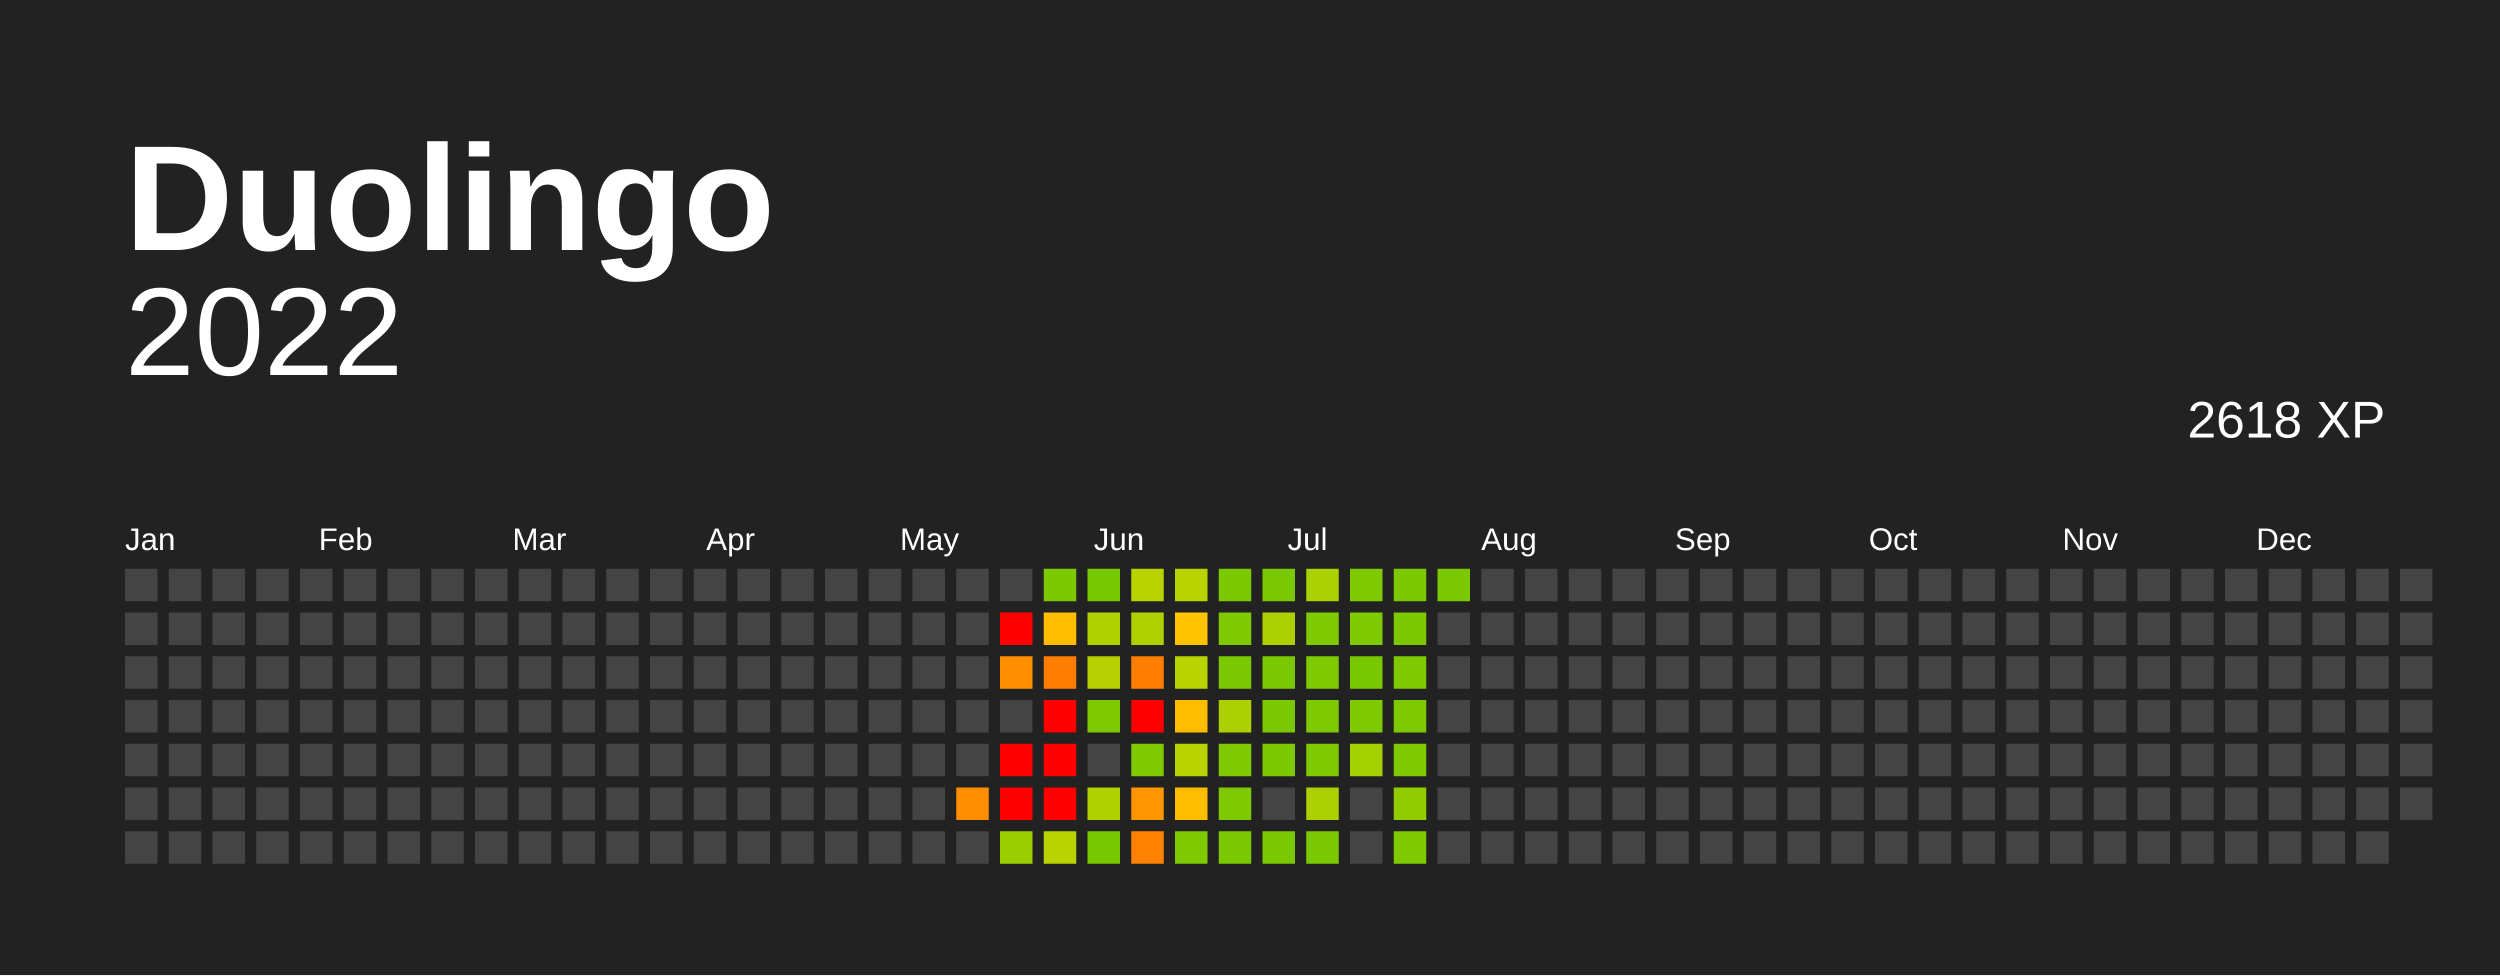
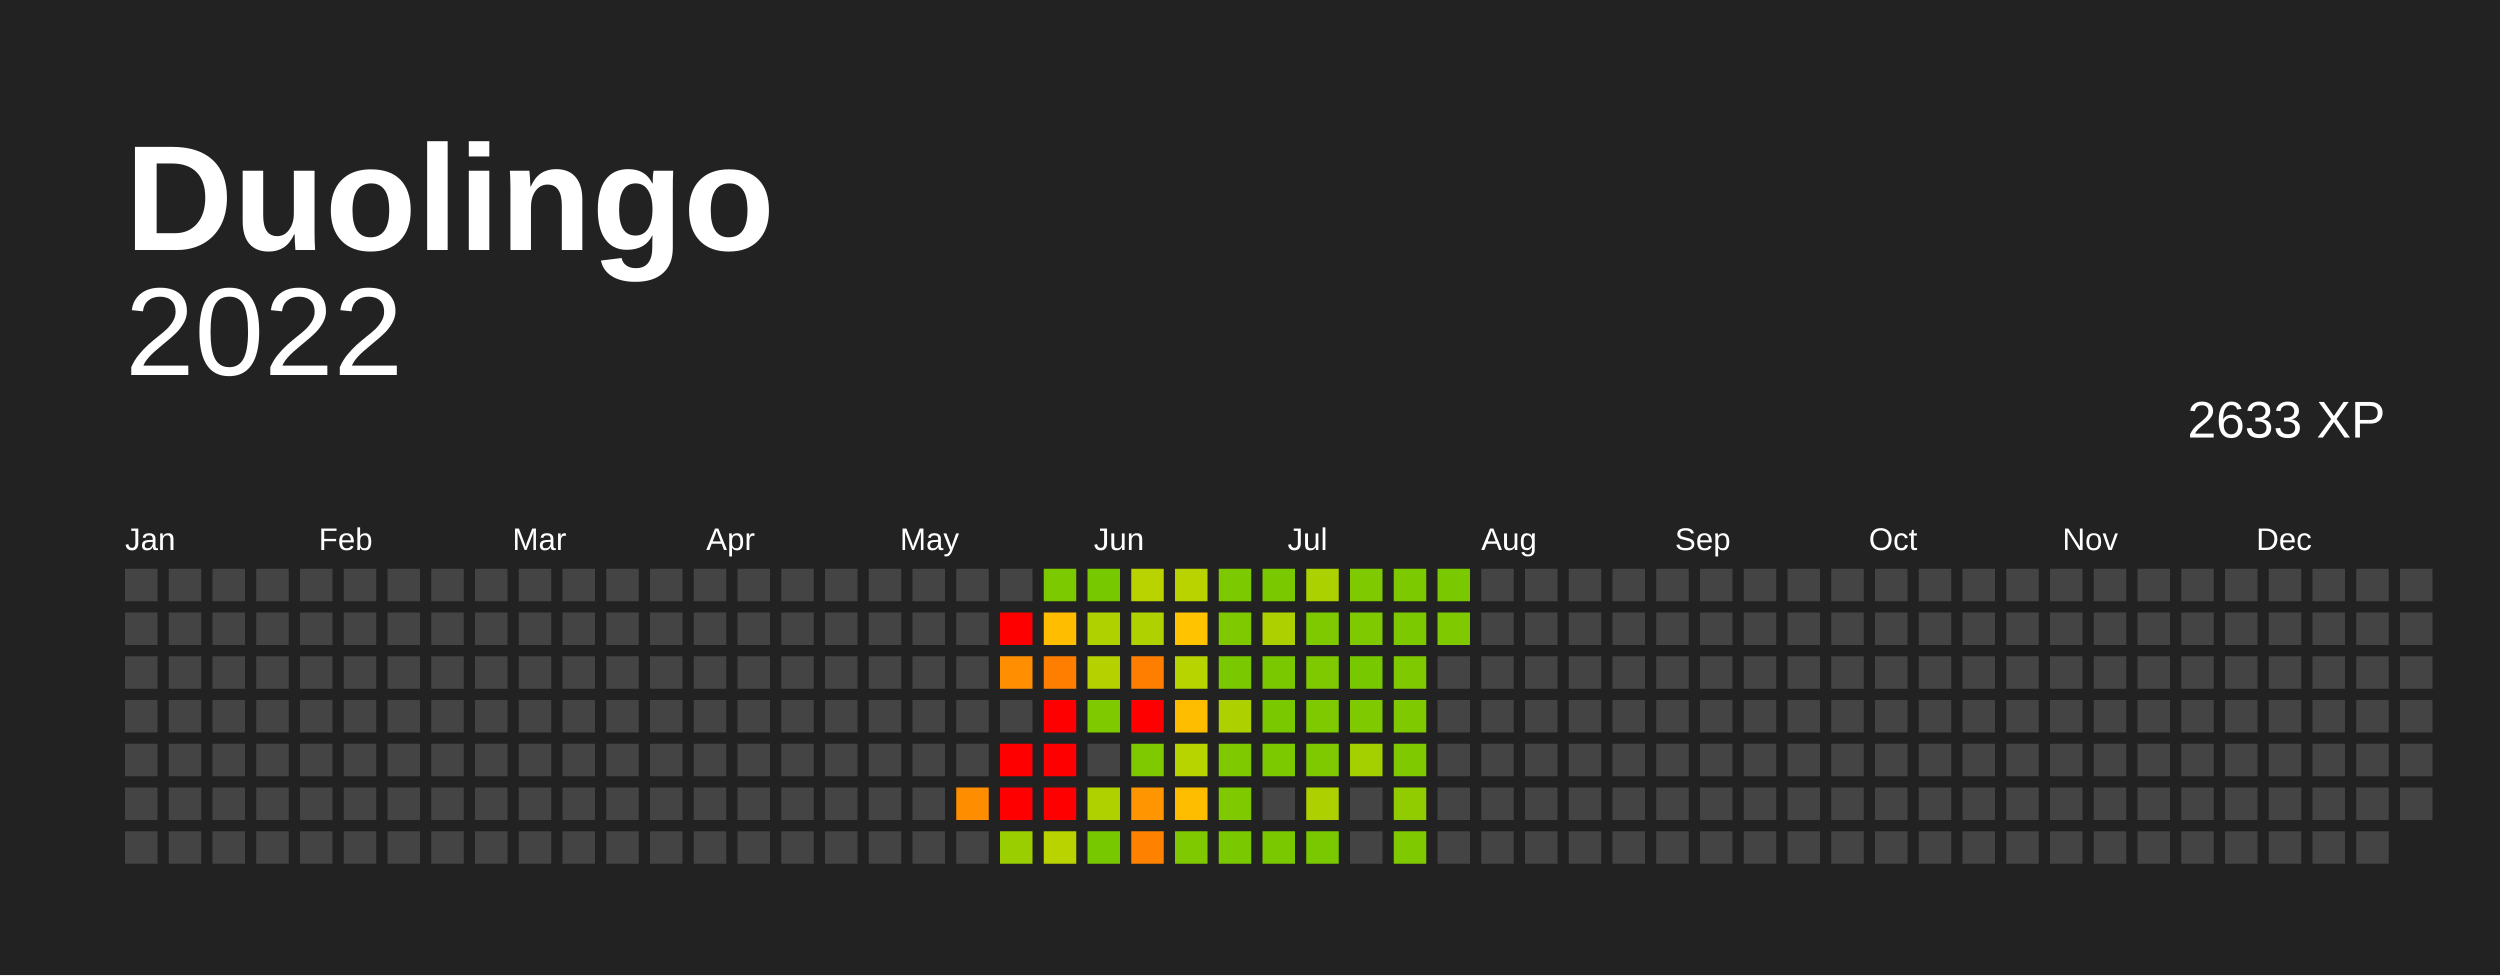
<svg xmlns="http://www.w3.org/2000/svg" baseProfile="full" height="78mm" version="1.1" viewBox="0,0,200,78" width="200mm">
  <defs />
  <rect fill="#222222" height="78" width="200" x="0" y="0" />
  <text fill="#FFFFFF" style="font-size:12px; font-family:Arial; font-weight:bold;" x="10" y="20"> Duolingo</text>
  <text alignment-baseline="hanging" fill="#FFFFFF" style="font-size:10.0px; font-family:Arial;" x="10" y="30">2022</text>
-   <text alignment-baseline="hanging" fill="#FFFFFF" style="font-size:4.125px; font-family:Arial;" x="175" y="35">2618 XP</text>
+   <text alignment-baseline="hanging" fill="#FFFFFF" style="font-size:4.125px; font-family:Arial;" x="175" y="35">2633 XP</text>
  <text fill="#FFFFFF" style="font-size:2.5px; font-family:Arial" x="10.0" y="44">Jan</text>
  <text fill="#FFFFFF" style="font-size:2.5px; font-family:Arial" x="25.5" y="44">Feb</text>
  <text fill="#FFFFFF" style="font-size:2.5px; font-family:Arial" x="41.0" y="44">Mar</text>
  <text fill="#FFFFFF" style="font-size:2.5px; font-family:Arial" x="56.5" y="44">Apr</text>
  <text fill="#FFFFFF" style="font-size:2.5px; font-family:Arial" x="72.0" y="44">May</text>
  <text fill="#FFFFFF" style="font-size:2.5px; font-family:Arial" x="87.5" y="44">Jun</text>
  <text fill="#FFFFFF" style="font-size:2.5px; font-family:Arial" x="103.0" y="44">Jul</text>
  <text fill="#FFFFFF" style="font-size:2.5px; font-family:Arial" x="118.5" y="44">Aug</text>
  <text fill="#FFFFFF" style="font-size:2.5px; font-family:Arial" x="134.0" y="44">Sep</text>
  <text fill="#FFFFFF" style="font-size:2.5px; font-family:Arial" x="149.5" y="44">Oct</text>
  <text fill="#FFFFFF" style="font-size:2.5px; font-family:Arial" x="165.0" y="44">Nov</text>
  <text fill="#FFFFFF" style="font-size:2.5px; font-family:Arial" x="180.5" y="44">Dec</text>
  <rect fill="#444444" height="2.6" width="2.6" x="10.0" y="45.5" />
  <rect fill="#444444" height="2.6" width="2.6" x="10.0" y="49.0" />
  <rect fill="#444444" height="2.6" width="2.6" x="10.0" y="52.5" />
  <rect fill="#444444" height="2.6" width="2.6" x="10.0" y="56.0" />
  <rect fill="#444444" height="2.6" width="2.6" x="10.0" y="59.5" />
  <rect fill="#444444" height="2.6" width="2.6" x="10.0" y="63.0" />
  <rect fill="#444444" height="2.6" width="2.6" x="10.0" y="66.5" />
  <rect fill="#444444" height="2.6" width="2.6" x="13.5" y="45.5" />
  <rect fill="#444444" height="2.6" width="2.6" x="13.5" y="49.0" />
  <rect fill="#444444" height="2.6" width="2.6" x="13.5" y="52.5" />
  <rect fill="#444444" height="2.6" width="2.6" x="13.5" y="56.0" />
  <rect fill="#444444" height="2.6" width="2.6" x="13.5" y="59.5" />
  <rect fill="#444444" height="2.6" width="2.6" x="13.5" y="63.0" />
  <rect fill="#444444" height="2.6" width="2.6" x="13.5" y="66.5" />
  <rect fill="#444444" height="2.6" width="2.6" x="17.0" y="45.5" />
  <rect fill="#444444" height="2.6" width="2.6" x="17.0" y="49.0" />
  <rect fill="#444444" height="2.6" width="2.6" x="17.0" y="52.5" />
  <rect fill="#444444" height="2.6" width="2.6" x="17.0" y="56.0" />
  <rect fill="#444444" height="2.6" width="2.6" x="17.0" y="59.5" />
  <rect fill="#444444" height="2.6" width="2.6" x="17.0" y="63.0" />
  <rect fill="#444444" height="2.6" width="2.6" x="17.0" y="66.5" />
  <rect fill="#444444" height="2.6" width="2.6" x="20.5" y="45.5" />
  <rect fill="#444444" height="2.6" width="2.6" x="20.5" y="49.0" />
  <rect fill="#444444" height="2.6" width="2.6" x="20.5" y="52.5" />
  <rect fill="#444444" height="2.6" width="2.6" x="20.5" y="56.0" />
  <rect fill="#444444" height="2.6" width="2.6" x="20.5" y="59.5" />
  <rect fill="#444444" height="2.6" width="2.6" x="20.5" y="63.0" />
  <rect fill="#444444" height="2.6" width="2.6" x="20.5" y="66.5" />
  <rect fill="#444444" height="2.6" width="2.6" x="24.0" y="45.5" />
  <rect fill="#444444" height="2.6" width="2.6" x="24.0" y="49.0" />
  <rect fill="#444444" height="2.6" width="2.6" x="24.0" y="52.5" />
  <rect fill="#444444" height="2.6" width="2.6" x="24.0" y="56.0" />
  <rect fill="#444444" height="2.6" width="2.6" x="24.0" y="59.5" />
  <rect fill="#444444" height="2.6" width="2.6" x="24.0" y="63.0" />
  <rect fill="#444444" height="2.6" width="2.6" x="24.0" y="66.5" />
  <rect fill="#444444" height="2.6" width="2.6" x="27.5" y="45.5" />
  <rect fill="#444444" height="2.6" width="2.6" x="27.5" y="49.0" />
  <rect fill="#444444" height="2.6" width="2.6" x="27.5" y="52.5" />
  <rect fill="#444444" height="2.6" width="2.6" x="27.5" y="56.0" />
  <rect fill="#444444" height="2.6" width="2.6" x="27.5" y="59.5" />
  <rect fill="#444444" height="2.6" width="2.6" x="27.5" y="63.0" />
  <rect fill="#444444" height="2.6" width="2.6" x="27.5" y="66.5" />
  <rect fill="#444444" height="2.6" width="2.6" x="31.0" y="45.5" />
  <rect fill="#444444" height="2.6" width="2.6" x="31.0" y="49.0" />
  <rect fill="#444444" height="2.6" width="2.6" x="31.0" y="52.5" />
  <rect fill="#444444" height="2.6" width="2.6" x="31.0" y="56.0" />
  <rect fill="#444444" height="2.6" width="2.6" x="31.0" y="59.5" />
  <rect fill="#444444" height="2.6" width="2.6" x="31.0" y="63.0" />
  <rect fill="#444444" height="2.6" width="2.6" x="31.0" y="66.5" />
  <rect fill="#444444" height="2.6" width="2.6" x="34.5" y="45.5" />
  <rect fill="#444444" height="2.6" width="2.6" x="34.5" y="49.0" />
  <rect fill="#444444" height="2.6" width="2.6" x="34.5" y="52.5" />
  <rect fill="#444444" height="2.6" width="2.6" x="34.5" y="56.0" />
  <rect fill="#444444" height="2.6" width="2.6" x="34.5" y="59.5" />
  <rect fill="#444444" height="2.6" width="2.6" x="34.5" y="63.0" />
  <rect fill="#444444" height="2.6" width="2.6" x="34.5" y="66.5" />
  <rect fill="#444444" height="2.6" width="2.6" x="38.0" y="45.5" />
  <rect fill="#444444" height="2.6" width="2.6" x="38.0" y="49.0" />
  <rect fill="#444444" height="2.6" width="2.6" x="38.0" y="52.5" />
  <rect fill="#444444" height="2.6" width="2.6" x="38.0" y="56.0" />
  <rect fill="#444444" height="2.6" width="2.6" x="38.0" y="59.5" />
  <rect fill="#444444" height="2.6" width="2.6" x="38.0" y="63.0" />
  <rect fill="#444444" height="2.6" width="2.6" x="38.0" y="66.5" />
  <rect fill="#444444" height="2.6" width="2.6" x="41.5" y="45.5" />
  <rect fill="#444444" height="2.6" width="2.6" x="41.5" y="49.0" />
  <rect fill="#444444" height="2.6" width="2.6" x="41.5" y="52.5" />
  <rect fill="#444444" height="2.6" width="2.6" x="41.5" y="56.0" />
  <rect fill="#444444" height="2.6" width="2.6" x="41.5" y="59.5" />
  <rect fill="#444444" height="2.6" width="2.6" x="41.5" y="63.0" />
  <rect fill="#444444" height="2.6" width="2.6" x="41.5" y="66.5" />
  <rect fill="#444444" height="2.6" width="2.6" x="45.0" y="45.5" />
  <rect fill="#444444" height="2.6" width="2.6" x="45.0" y="49.0" />
  <rect fill="#444444" height="2.6" width="2.6" x="45.0" y="52.5" />
  <rect fill="#444444" height="2.6" width="2.6" x="45.0" y="56.0" />
  <rect fill="#444444" height="2.6" width="2.6" x="45.0" y="59.5" />
  <rect fill="#444444" height="2.6" width="2.6" x="45.0" y="63.0" />
  <rect fill="#444444" height="2.6" width="2.6" x="45.0" y="66.5" />
  <rect fill="#444444" height="2.6" width="2.6" x="48.5" y="45.5" />
  <rect fill="#444444" height="2.6" width="2.6" x="48.5" y="49.0" />
  <rect fill="#444444" height="2.6" width="2.6" x="48.5" y="52.5" />
  <rect fill="#444444" height="2.6" width="2.6" x="48.5" y="56.0" />
  <rect fill="#444444" height="2.6" width="2.6" x="48.5" y="59.5" />
  <rect fill="#444444" height="2.6" width="2.6" x="48.5" y="63.0" />
  <rect fill="#444444" height="2.6" width="2.6" x="48.5" y="66.5" />
  <rect fill="#444444" height="2.6" width="2.6" x="52.0" y="45.5" />
  <rect fill="#444444" height="2.6" width="2.6" x="52.0" y="49.0" />
  <rect fill="#444444" height="2.6" width="2.6" x="52.0" y="52.5" />
  <rect fill="#444444" height="2.6" width="2.6" x="52.0" y="56.0" />
  <rect fill="#444444" height="2.6" width="2.6" x="52.0" y="59.5" />
  <rect fill="#444444" height="2.6" width="2.6" x="52.0" y="63.0" />
  <rect fill="#444444" height="2.6" width="2.6" x="52.0" y="66.5" />
  <rect fill="#444444" height="2.6" width="2.6" x="55.5" y="45.5" />
  <rect fill="#444444" height="2.6" width="2.6" x="55.5" y="49.0" />
  <rect fill="#444444" height="2.6" width="2.6" x="55.5" y="52.5" />
  <rect fill="#444444" height="2.6" width="2.6" x="55.5" y="56.0" />
  <rect fill="#444444" height="2.6" width="2.6" x="55.5" y="59.5" />
  <rect fill="#444444" height="2.6" width="2.6" x="55.5" y="63.0" />
  <rect fill="#444444" height="2.6" width="2.6" x="55.5" y="66.5" />
  <rect fill="#444444" height="2.6" width="2.6" x="59.0" y="45.5" />
  <rect fill="#444444" height="2.6" width="2.6" x="59.0" y="49.0" />
  <rect fill="#444444" height="2.6" width="2.6" x="59.0" y="52.5" />
  <rect fill="#444444" height="2.6" width="2.6" x="59.0" y="56.0" />
  <rect fill="#444444" height="2.6" width="2.6" x="59.0" y="59.5" />
  <rect fill="#444444" height="2.6" width="2.6" x="59.0" y="63.0" />
  <rect fill="#444444" height="2.6" width="2.6" x="59.0" y="66.5" />
  <rect fill="#444444" height="2.6" width="2.6" x="62.5" y="45.5" />
  <rect fill="#444444" height="2.6" width="2.6" x="62.5" y="49.0" />
  <rect fill="#444444" height="2.6" width="2.6" x="62.5" y="52.5" />
  <rect fill="#444444" height="2.6" width="2.6" x="62.5" y="56.0" />
  <rect fill="#444444" height="2.6" width="2.6" x="62.5" y="59.5" />
  <rect fill="#444444" height="2.6" width="2.6" x="62.5" y="63.0" />
  <rect fill="#444444" height="2.6" width="2.6" x="62.5" y="66.5" />
  <rect fill="#444444" height="2.6" width="2.6" x="66.0" y="45.5" />
  <rect fill="#444444" height="2.6" width="2.6" x="66.0" y="49.0" />
  <rect fill="#444444" height="2.6" width="2.6" x="66.0" y="52.5" />
  <rect fill="#444444" height="2.6" width="2.6" x="66.0" y="56.0" />
  <rect fill="#444444" height="2.6" width="2.6" x="66.0" y="59.5" />
  <rect fill="#444444" height="2.6" width="2.6" x="66.0" y="63.0" />
  <rect fill="#444444" height="2.6" width="2.6" x="66.0" y="66.5" />
  <rect fill="#444444" height="2.6" width="2.6" x="69.5" y="45.5" />
  <rect fill="#444444" height="2.6" width="2.6" x="69.5" y="49.0" />
  <rect fill="#444444" height="2.6" width="2.6" x="69.5" y="52.5" />
  <rect fill="#444444" height="2.6" width="2.6" x="69.5" y="56.0" />
  <rect fill="#444444" height="2.6" width="2.6" x="69.5" y="59.5" />
  <rect fill="#444444" height="2.6" width="2.6" x="69.5" y="63.0" />
  <rect fill="#444444" height="2.6" width="2.6" x="69.5" y="66.5" />
  <rect fill="#444444" height="2.6" width="2.6" x="73.0" y="45.5" />
  <rect fill="#444444" height="2.6" width="2.6" x="73.0" y="49.0" />
  <rect fill="#444444" height="2.6" width="2.6" x="73.0" y="52.5" />
  <rect fill="#444444" height="2.6" width="2.6" x="73.0" y="56.0" />
  <rect fill="#444444" height="2.6" width="2.6" x="73.0" y="59.5" />
  <rect fill="#444444" height="2.6" width="2.6" x="73.0" y="63.0" />
  <rect fill="#444444" height="2.6" width="2.6" x="73.0" y="66.5" />
  <rect fill="#444444" height="2.6" width="2.6" x="76.5" y="45.5" />
  <rect fill="#444444" height="2.6" width="2.6" x="76.5" y="49.0" />
  <rect fill="#444444" height="2.6" width="2.6" x="76.5" y="52.5" />
  <rect fill="#444444" height="2.6" width="2.6" x="76.5" y="56.0" />
  <rect fill="#444444" height="2.6" width="2.6" x="76.5" y="59.5" />
  <rect fill="#ff8d00" height="2.6" width="2.6" x="76.5" y="63.0" />
  <rect fill="#444444" height="2.6" width="2.6" x="76.5" y="66.5" />
  <rect fill="#444444" height="2.6" width="2.6" x="80.0" y="45.5" />
  <rect fill="red" height="2.6" width="2.6" x="80.0" y="49.0" />
  <rect fill="#ff8f00" height="2.6" width="2.6" x="80.0" y="52.5" />
  <rect fill="#444444" height="2.6" width="2.6" x="80.0" y="56.0" />
  <rect fill="red" height="2.6" width="2.6" x="80.0" y="59.5" />
  <rect fill="red" height="2.6" width="2.6" x="80.0" y="63.0" />
  <rect fill="#9bce00" height="2.6" width="2.6" x="80.0" y="66.5" />
  <rect fill="#7cc900" height="2.6" width="2.6" x="83.5" y="45.5" />
  <rect fill="#ffbd00" height="2.6" width="2.6" x="83.5" y="49.0" />
  <rect fill="#ff7e00" height="2.6" width="2.6" x="83.5" y="52.5" />
  <rect fill="red" height="2.6" width="2.6" x="83.5" y="56.0" />
  <rect fill="red" height="2.6" width="2.6" x="83.5" y="59.5" />
  <rect fill="red" height="2.6" width="2.6" x="83.5" y="63.0" />
  <rect fill="#b9d300" height="2.6" width="2.6" x="83.5" y="66.5" />
  <rect fill="#78c800" height="2.6" width="2.6" x="87.0" y="45.5" />
  <rect fill="#afd100" height="2.6" width="2.6" x="87.0" y="49.0" />
  <rect fill="#b5d200" height="2.6" width="2.6" x="87.0" y="52.5" />
  <rect fill="#7ec900" height="2.6" width="2.6" x="87.0" y="56.0" />
  <rect fill="#444444" height="2.6" width="2.6" x="87.0" y="59.5" />
  <rect fill="#afd100" height="2.6" width="2.6" x="87.0" y="63.0" />
  <rect fill="#78c800" height="2.6" width="2.6" x="87.0" y="66.5" />
  <rect fill="#b9d300" height="2.6" width="2.6" x="90.5" y="45.5" />
  <rect fill="#afd100" height="2.6" width="2.6" x="90.5" y="49.0" />
  <rect fill="#ff7e00" height="2.6" width="2.6" x="90.5" y="52.5" />
  <rect fill="red" height="2.6" width="2.6" x="90.5" y="56.0" />
  <rect fill="#7ec900" height="2.6" width="2.6" x="90.5" y="59.5" />
  <rect fill="#ff9500" height="2.6" width="2.6" x="90.5" y="63.0" />
  <rect fill="#ff8100" height="2.6" width="2.6" x="90.5" y="66.5" />
  <rect fill="#b9d300" height="2.6" width="2.6" x="94.0" y="45.5" />
  <rect fill="#ffc300" height="2.6" width="2.6" x="94.0" y="49.0" />
  <rect fill="#b7d300" height="2.6" width="2.6" x="94.0" y="52.5" />
  <rect fill="#ffbd00" height="2.6" width="2.6" x="94.0" y="56.0" />
  <rect fill="#b7d300" height="2.6" width="2.6" x="94.0" y="59.5" />
  <rect fill="#ffbd00" height="2.6" width="2.6" x="94.0" y="63.0" />
  <rect fill="#7ec900" height="2.6" width="2.6" x="94.0" y="66.5" />
  <rect fill="#7cc900" height="2.6" width="2.6" x="97.5" y="45.5" />
  <rect fill="#7ec900" height="2.6" width="2.6" x="97.5" y="49.0" />
  <rect fill="#7ac800" height="2.6" width="2.6" x="97.5" y="52.5" />
  <rect fill="#add100" height="2.6" width="2.6" x="97.5" y="56.0" />
  <rect fill="#7ec900" height="2.6" width="2.6" x="97.5" y="59.5" />
  <rect fill="#7ec900" height="2.6" width="2.6" x="97.5" y="63.0" />
  <rect fill="#7ac800" height="2.6" width="2.6" x="97.5" y="66.5" />
  <rect fill="#7ac800" height="2.6" width="2.6" x="101.0" y="45.5" />
  <rect fill="#add100" height="2.6" width="2.6" x="101.0" y="49.0" />
  <rect fill="#7ac800" height="2.6" width="2.6" x="101.0" y="52.5" />
  <rect fill="#7ac800" height="2.6" width="2.6" x="101.0" y="56.0" />
  <rect fill="#7cc900" height="2.6" width="2.6" x="101.0" y="59.5" />
  <rect fill="#444444" height="2.6" width="2.6" x="101.0" y="63.0" />
  <rect fill="#7ac800" height="2.6" width="2.6" x="101.0" y="66.5" />
  <rect fill="#abd100" height="2.6" width="2.6" x="104.5" y="45.5" />
  <rect fill="#7ec900" height="2.6" width="2.6" x="104.5" y="49.0" />
  <rect fill="#7ec900" height="2.6" width="2.6" x="104.5" y="52.5" />
  <rect fill="#7ec900" height="2.6" width="2.6" x="104.5" y="56.0" />
  <rect fill="#7ec900" height="2.6" width="2.6" x="104.5" y="59.5" />
  <rect fill="#add100" height="2.6" width="2.6" x="104.5" y="63.0" />
  <rect fill="#7ac800" height="2.6" width="2.6" x="104.5" y="66.5" />
  <rect fill="#7ec900" height="2.6" width="2.6" x="108.0" y="45.5" />
  <rect fill="#7ec900" height="2.6" width="2.6" x="108.0" y="49.0" />
  <rect fill="#78c800" height="2.6" width="2.6" x="108.0" y="52.5" />
  <rect fill="#7ec900" height="2.6" width="2.6" x="108.0" y="56.0" />
  <rect fill="#a5d000" height="2.6" width="2.6" x="108.0" y="59.5" />
  <rect fill="#444444" height="2.6" width="2.6" x="108.0" y="63.0" />
  <rect fill="#444444" height="2.6" width="2.6" x="108.0" y="66.5" />
  <rect fill="#7cc900" height="2.6" width="2.6" x="111.5" y="45.5" />
  <rect fill="#7cc900" height="2.6" width="2.6" x="111.5" y="49.0" />
  <rect fill="#7ec900" height="2.6" width="2.6" x="111.5" y="52.5" />
  <rect fill="#7ec900" height="2.6" width="2.6" x="111.5" y="56.0" />
  <rect fill="#7ec900" height="2.6" width="2.6" x="111.5" y="59.5" />
  <rect fill="#91cc00" height="2.6" width="2.6" x="111.5" y="63.0" />
  <rect fill="#7ec900" height="2.6" width="2.6" x="111.5" y="66.5" />
  <rect fill="#7ac800" height="2.6" width="2.6" x="115.0" y="45.5" />
-   <rect fill="#444444" height="2.6" width="2.6" x="115.0" y="49.0" />
+   <rect fill="#7ec900" height="2.6" width="2.6" x="115.0" y="49.0" />
  <rect fill="#444444" height="2.6" width="2.6" x="115.0" y="52.5" />
  <rect fill="#444444" height="2.6" width="2.6" x="115.0" y="56.0" />
  <rect fill="#444444" height="2.6" width="2.6" x="115.0" y="59.5" />
  <rect fill="#444444" height="2.6" width="2.6" x="115.0" y="63.0" />
  <rect fill="#444444" height="2.6" width="2.6" x="115.0" y="66.5" />
  <rect fill="#444444" height="2.6" width="2.6" x="118.5" y="45.5" />
  <rect fill="#444444" height="2.6" width="2.6" x="118.5" y="49.0" />
  <rect fill="#444444" height="2.6" width="2.6" x="118.5" y="52.5" />
  <rect fill="#444444" height="2.6" width="2.6" x="118.5" y="56.0" />
  <rect fill="#444444" height="2.6" width="2.6" x="118.5" y="59.5" />
  <rect fill="#444444" height="2.6" width="2.6" x="118.5" y="63.0" />
  <rect fill="#444444" height="2.6" width="2.6" x="118.5" y="66.5" />
  <rect fill="#444444" height="2.6" width="2.6" x="122.0" y="45.5" />
  <rect fill="#444444" height="2.6" width="2.6" x="122.0" y="49.0" />
  <rect fill="#444444" height="2.6" width="2.6" x="122.0" y="52.5" />
  <rect fill="#444444" height="2.6" width="2.6" x="122.0" y="56.0" />
  <rect fill="#444444" height="2.6" width="2.6" x="122.0" y="59.5" />
  <rect fill="#444444" height="2.6" width="2.6" x="122.0" y="63.0" />
  <rect fill="#444444" height="2.6" width="2.6" x="122.0" y="66.5" />
  <rect fill="#444444" height="2.6" width="2.6" x="125.5" y="45.5" />
  <rect fill="#444444" height="2.6" width="2.6" x="125.5" y="49.0" />
  <rect fill="#444444" height="2.6" width="2.6" x="125.5" y="52.5" />
  <rect fill="#444444" height="2.6" width="2.6" x="125.5" y="56.0" />
  <rect fill="#444444" height="2.6" width="2.6" x="125.5" y="59.5" />
  <rect fill="#444444" height="2.6" width="2.6" x="125.5" y="63.0" />
  <rect fill="#444444" height="2.6" width="2.6" x="125.5" y="66.5" />
  <rect fill="#444444" height="2.6" width="2.6" x="129.0" y="45.5" />
  <rect fill="#444444" height="2.6" width="2.6" x="129.0" y="49.0" />
  <rect fill="#444444" height="2.6" width="2.6" x="129.0" y="52.5" />
  <rect fill="#444444" height="2.6" width="2.6" x="129.0" y="56.0" />
  <rect fill="#444444" height="2.6" width="2.6" x="129.0" y="59.5" />
  <rect fill="#444444" height="2.6" width="2.6" x="129.0" y="63.0" />
  <rect fill="#444444" height="2.6" width="2.6" x="129.0" y="66.5" />
  <rect fill="#444444" height="2.6" width="2.6" x="132.5" y="45.5" />
  <rect fill="#444444" height="2.6" width="2.6" x="132.5" y="49.0" />
  <rect fill="#444444" height="2.6" width="2.6" x="132.5" y="52.5" />
  <rect fill="#444444" height="2.6" width="2.6" x="132.5" y="56.0" />
  <rect fill="#444444" height="2.6" width="2.6" x="132.5" y="59.5" />
  <rect fill="#444444" height="2.6" width="2.6" x="132.5" y="63.0" />
  <rect fill="#444444" height="2.6" width="2.6" x="132.5" y="66.5" />
  <rect fill="#444444" height="2.6" width="2.6" x="136.0" y="45.5" />
  <rect fill="#444444" height="2.6" width="2.6" x="136.0" y="49.0" />
  <rect fill="#444444" height="2.6" width="2.6" x="136.0" y="52.5" />
  <rect fill="#444444" height="2.6" width="2.6" x="136.0" y="56.0" />
  <rect fill="#444444" height="2.6" width="2.6" x="136.0" y="59.5" />
  <rect fill="#444444" height="2.6" width="2.6" x="136.0" y="63.0" />
  <rect fill="#444444" height="2.6" width="2.6" x="136.0" y="66.5" />
  <rect fill="#444444" height="2.6" width="2.6" x="139.5" y="45.5" />
  <rect fill="#444444" height="2.6" width="2.6" x="139.5" y="49.0" />
  <rect fill="#444444" height="2.6" width="2.6" x="139.5" y="52.5" />
  <rect fill="#444444" height="2.6" width="2.6" x="139.5" y="56.0" />
  <rect fill="#444444" height="2.6" width="2.6" x="139.5" y="59.5" />
  <rect fill="#444444" height="2.6" width="2.6" x="139.5" y="63.0" />
  <rect fill="#444444" height="2.6" width="2.6" x="139.5" y="66.5" />
  <rect fill="#444444" height="2.6" width="2.6" x="143.0" y="45.5" />
  <rect fill="#444444" height="2.6" width="2.6" x="143.0" y="49.0" />
  <rect fill="#444444" height="2.6" width="2.6" x="143.0" y="52.5" />
  <rect fill="#444444" height="2.6" width="2.6" x="143.0" y="56.0" />
  <rect fill="#444444" height="2.6" width="2.6" x="143.0" y="59.5" />
  <rect fill="#444444" height="2.6" width="2.6" x="143.0" y="63.0" />
  <rect fill="#444444" height="2.6" width="2.6" x="143.0" y="66.5" />
  <rect fill="#444444" height="2.6" width="2.6" x="146.5" y="45.5" />
  <rect fill="#444444" height="2.6" width="2.6" x="146.5" y="49.0" />
  <rect fill="#444444" height="2.6" width="2.6" x="146.5" y="52.5" />
  <rect fill="#444444" height="2.6" width="2.6" x="146.5" y="56.0" />
  <rect fill="#444444" height="2.6" width="2.6" x="146.5" y="59.5" />
  <rect fill="#444444" height="2.6" width="2.6" x="146.5" y="63.0" />
  <rect fill="#444444" height="2.6" width="2.6" x="146.5" y="66.5" />
  <rect fill="#444444" height="2.6" width="2.6" x="150.0" y="45.5" />
  <rect fill="#444444" height="2.6" width="2.6" x="150.0" y="49.0" />
  <rect fill="#444444" height="2.6" width="2.6" x="150.0" y="52.5" />
  <rect fill="#444444" height="2.6" width="2.6" x="150.0" y="56.0" />
  <rect fill="#444444" height="2.6" width="2.6" x="150.0" y="59.5" />
  <rect fill="#444444" height="2.6" width="2.6" x="150.0" y="63.0" />
  <rect fill="#444444" height="2.6" width="2.6" x="150.0" y="66.5" />
  <rect fill="#444444" height="2.6" width="2.6" x="153.5" y="45.5" />
  <rect fill="#444444" height="2.6" width="2.6" x="153.5" y="49.0" />
  <rect fill="#444444" height="2.6" width="2.6" x="153.5" y="52.5" />
  <rect fill="#444444" height="2.6" width="2.6" x="153.5" y="56.0" />
  <rect fill="#444444" height="2.6" width="2.6" x="153.5" y="59.5" />
  <rect fill="#444444" height="2.6" width="2.6" x="153.5" y="63.0" />
  <rect fill="#444444" height="2.6" width="2.6" x="153.5" y="66.5" />
  <rect fill="#444444" height="2.6" width="2.6" x="157.0" y="45.5" />
  <rect fill="#444444" height="2.6" width="2.6" x="157.0" y="49.0" />
  <rect fill="#444444" height="2.6" width="2.6" x="157.0" y="52.5" />
  <rect fill="#444444" height="2.6" width="2.6" x="157.0" y="56.0" />
  <rect fill="#444444" height="2.6" width="2.6" x="157.0" y="59.5" />
  <rect fill="#444444" height="2.6" width="2.6" x="157.0" y="63.0" />
  <rect fill="#444444" height="2.6" width="2.6" x="157.0" y="66.5" />
  <rect fill="#444444" height="2.6" width="2.6" x="160.5" y="45.5" />
  <rect fill="#444444" height="2.6" width="2.6" x="160.5" y="49.0" />
  <rect fill="#444444" height="2.6" width="2.6" x="160.5" y="52.5" />
  <rect fill="#444444" height="2.6" width="2.6" x="160.5" y="56.0" />
  <rect fill="#444444" height="2.6" width="2.6" x="160.5" y="59.5" />
  <rect fill="#444444" height="2.6" width="2.6" x="160.5" y="63.0" />
  <rect fill="#444444" height="2.6" width="2.6" x="160.5" y="66.5" />
  <rect fill="#444444" height="2.6" width="2.6" x="164.0" y="45.5" />
  <rect fill="#444444" height="2.6" width="2.6" x="164.0" y="49.0" />
  <rect fill="#444444" height="2.6" width="2.6" x="164.0" y="52.5" />
  <rect fill="#444444" height="2.6" width="2.6" x="164.0" y="56.0" />
  <rect fill="#444444" height="2.6" width="2.6" x="164.0" y="59.5" />
  <rect fill="#444444" height="2.6" width="2.6" x="164.0" y="63.0" />
  <rect fill="#444444" height="2.6" width="2.6" x="164.0" y="66.5" />
  <rect fill="#444444" height="2.6" width="2.6" x="167.5" y="45.5" />
  <rect fill="#444444" height="2.6" width="2.6" x="167.5" y="49.0" />
  <rect fill="#444444" height="2.6" width="2.6" x="167.5" y="52.5" />
  <rect fill="#444444" height="2.6" width="2.6" x="167.5" y="56.0" />
  <rect fill="#444444" height="2.6" width="2.6" x="167.5" y="59.5" />
  <rect fill="#444444" height="2.6" width="2.6" x="167.5" y="63.0" />
  <rect fill="#444444" height="2.6" width="2.6" x="167.5" y="66.5" />
  <rect fill="#444444" height="2.6" width="2.6" x="171.0" y="45.5" />
  <rect fill="#444444" height="2.6" width="2.6" x="171.0" y="49.0" />
  <rect fill="#444444" height="2.6" width="2.6" x="171.0" y="52.5" />
  <rect fill="#444444" height="2.6" width="2.6" x="171.0" y="56.0" />
  <rect fill="#444444" height="2.6" width="2.6" x="171.0" y="59.5" />
  <rect fill="#444444" height="2.6" width="2.6" x="171.0" y="63.0" />
  <rect fill="#444444" height="2.6" width="2.6" x="171.0" y="66.5" />
  <rect fill="#444444" height="2.6" width="2.6" x="174.5" y="45.5" />
  <rect fill="#444444" height="2.6" width="2.6" x="174.5" y="49.0" />
  <rect fill="#444444" height="2.6" width="2.6" x="174.5" y="52.5" />
  <rect fill="#444444" height="2.6" width="2.6" x="174.5" y="56.0" />
  <rect fill="#444444" height="2.6" width="2.6" x="174.5" y="59.5" />
  <rect fill="#444444" height="2.6" width="2.6" x="174.5" y="63.0" />
  <rect fill="#444444" height="2.6" width="2.6" x="174.5" y="66.5" />
  <rect fill="#444444" height="2.6" width="2.6" x="178.0" y="45.5" />
  <rect fill="#444444" height="2.6" width="2.6" x="178.0" y="49.0" />
  <rect fill="#444444" height="2.6" width="2.6" x="178.0" y="52.5" />
  <rect fill="#444444" height="2.6" width="2.6" x="178.0" y="56.0" />
  <rect fill="#444444" height="2.6" width="2.6" x="178.0" y="59.5" />
  <rect fill="#444444" height="2.6" width="2.6" x="178.0" y="63.0" />
  <rect fill="#444444" height="2.6" width="2.6" x="178.0" y="66.5" />
  <rect fill="#444444" height="2.6" width="2.6" x="181.5" y="45.5" />
  <rect fill="#444444" height="2.6" width="2.6" x="181.5" y="49.0" />
  <rect fill="#444444" height="2.6" width="2.6" x="181.5" y="52.5" />
  <rect fill="#444444" height="2.6" width="2.6" x="181.5" y="56.0" />
  <rect fill="#444444" height="2.6" width="2.6" x="181.5" y="59.5" />
  <rect fill="#444444" height="2.6" width="2.6" x="181.5" y="63.0" />
  <rect fill="#444444" height="2.6" width="2.6" x="181.5" y="66.5" />
  <rect fill="#444444" height="2.6" width="2.6" x="185.0" y="45.5" />
  <rect fill="#444444" height="2.6" width="2.6" x="185.0" y="49.0" />
  <rect fill="#444444" height="2.6" width="2.6" x="185.0" y="52.5" />
  <rect fill="#444444" height="2.6" width="2.6" x="185.0" y="56.0" />
  <rect fill="#444444" height="2.6" width="2.6" x="185.0" y="59.5" />
  <rect fill="#444444" height="2.6" width="2.6" x="185.0" y="63.0" />
  <rect fill="#444444" height="2.6" width="2.6" x="185.0" y="66.5" />
  <rect fill="#444444" height="2.6" width="2.6" x="188.5" y="45.5" />
  <rect fill="#444444" height="2.6" width="2.6" x="188.5" y="49.0" />
  <rect fill="#444444" height="2.6" width="2.6" x="188.5" y="52.5" />
  <rect fill="#444444" height="2.6" width="2.6" x="188.5" y="56.0" />
  <rect fill="#444444" height="2.6" width="2.6" x="188.5" y="59.5" />
  <rect fill="#444444" height="2.6" width="2.6" x="188.5" y="63.0" />
  <rect fill="#444444" height="2.6" width="2.6" x="188.5" y="66.5" />
  <rect fill="#444444" height="2.6" width="2.6" x="192.0" y="45.5" />
  <rect fill="#444444" height="2.6" width="2.6" x="192.0" y="49.0" />
  <rect fill="#444444" height="2.6" width="2.6" x="192.0" y="52.5" />
  <rect fill="#444444" height="2.6" width="2.6" x="192.0" y="56.0" />
  <rect fill="#444444" height="2.6" width="2.6" x="192.0" y="59.5" />
  <rect fill="#444444" height="2.6" width="2.6" x="192.0" y="63.0" />
</svg>
